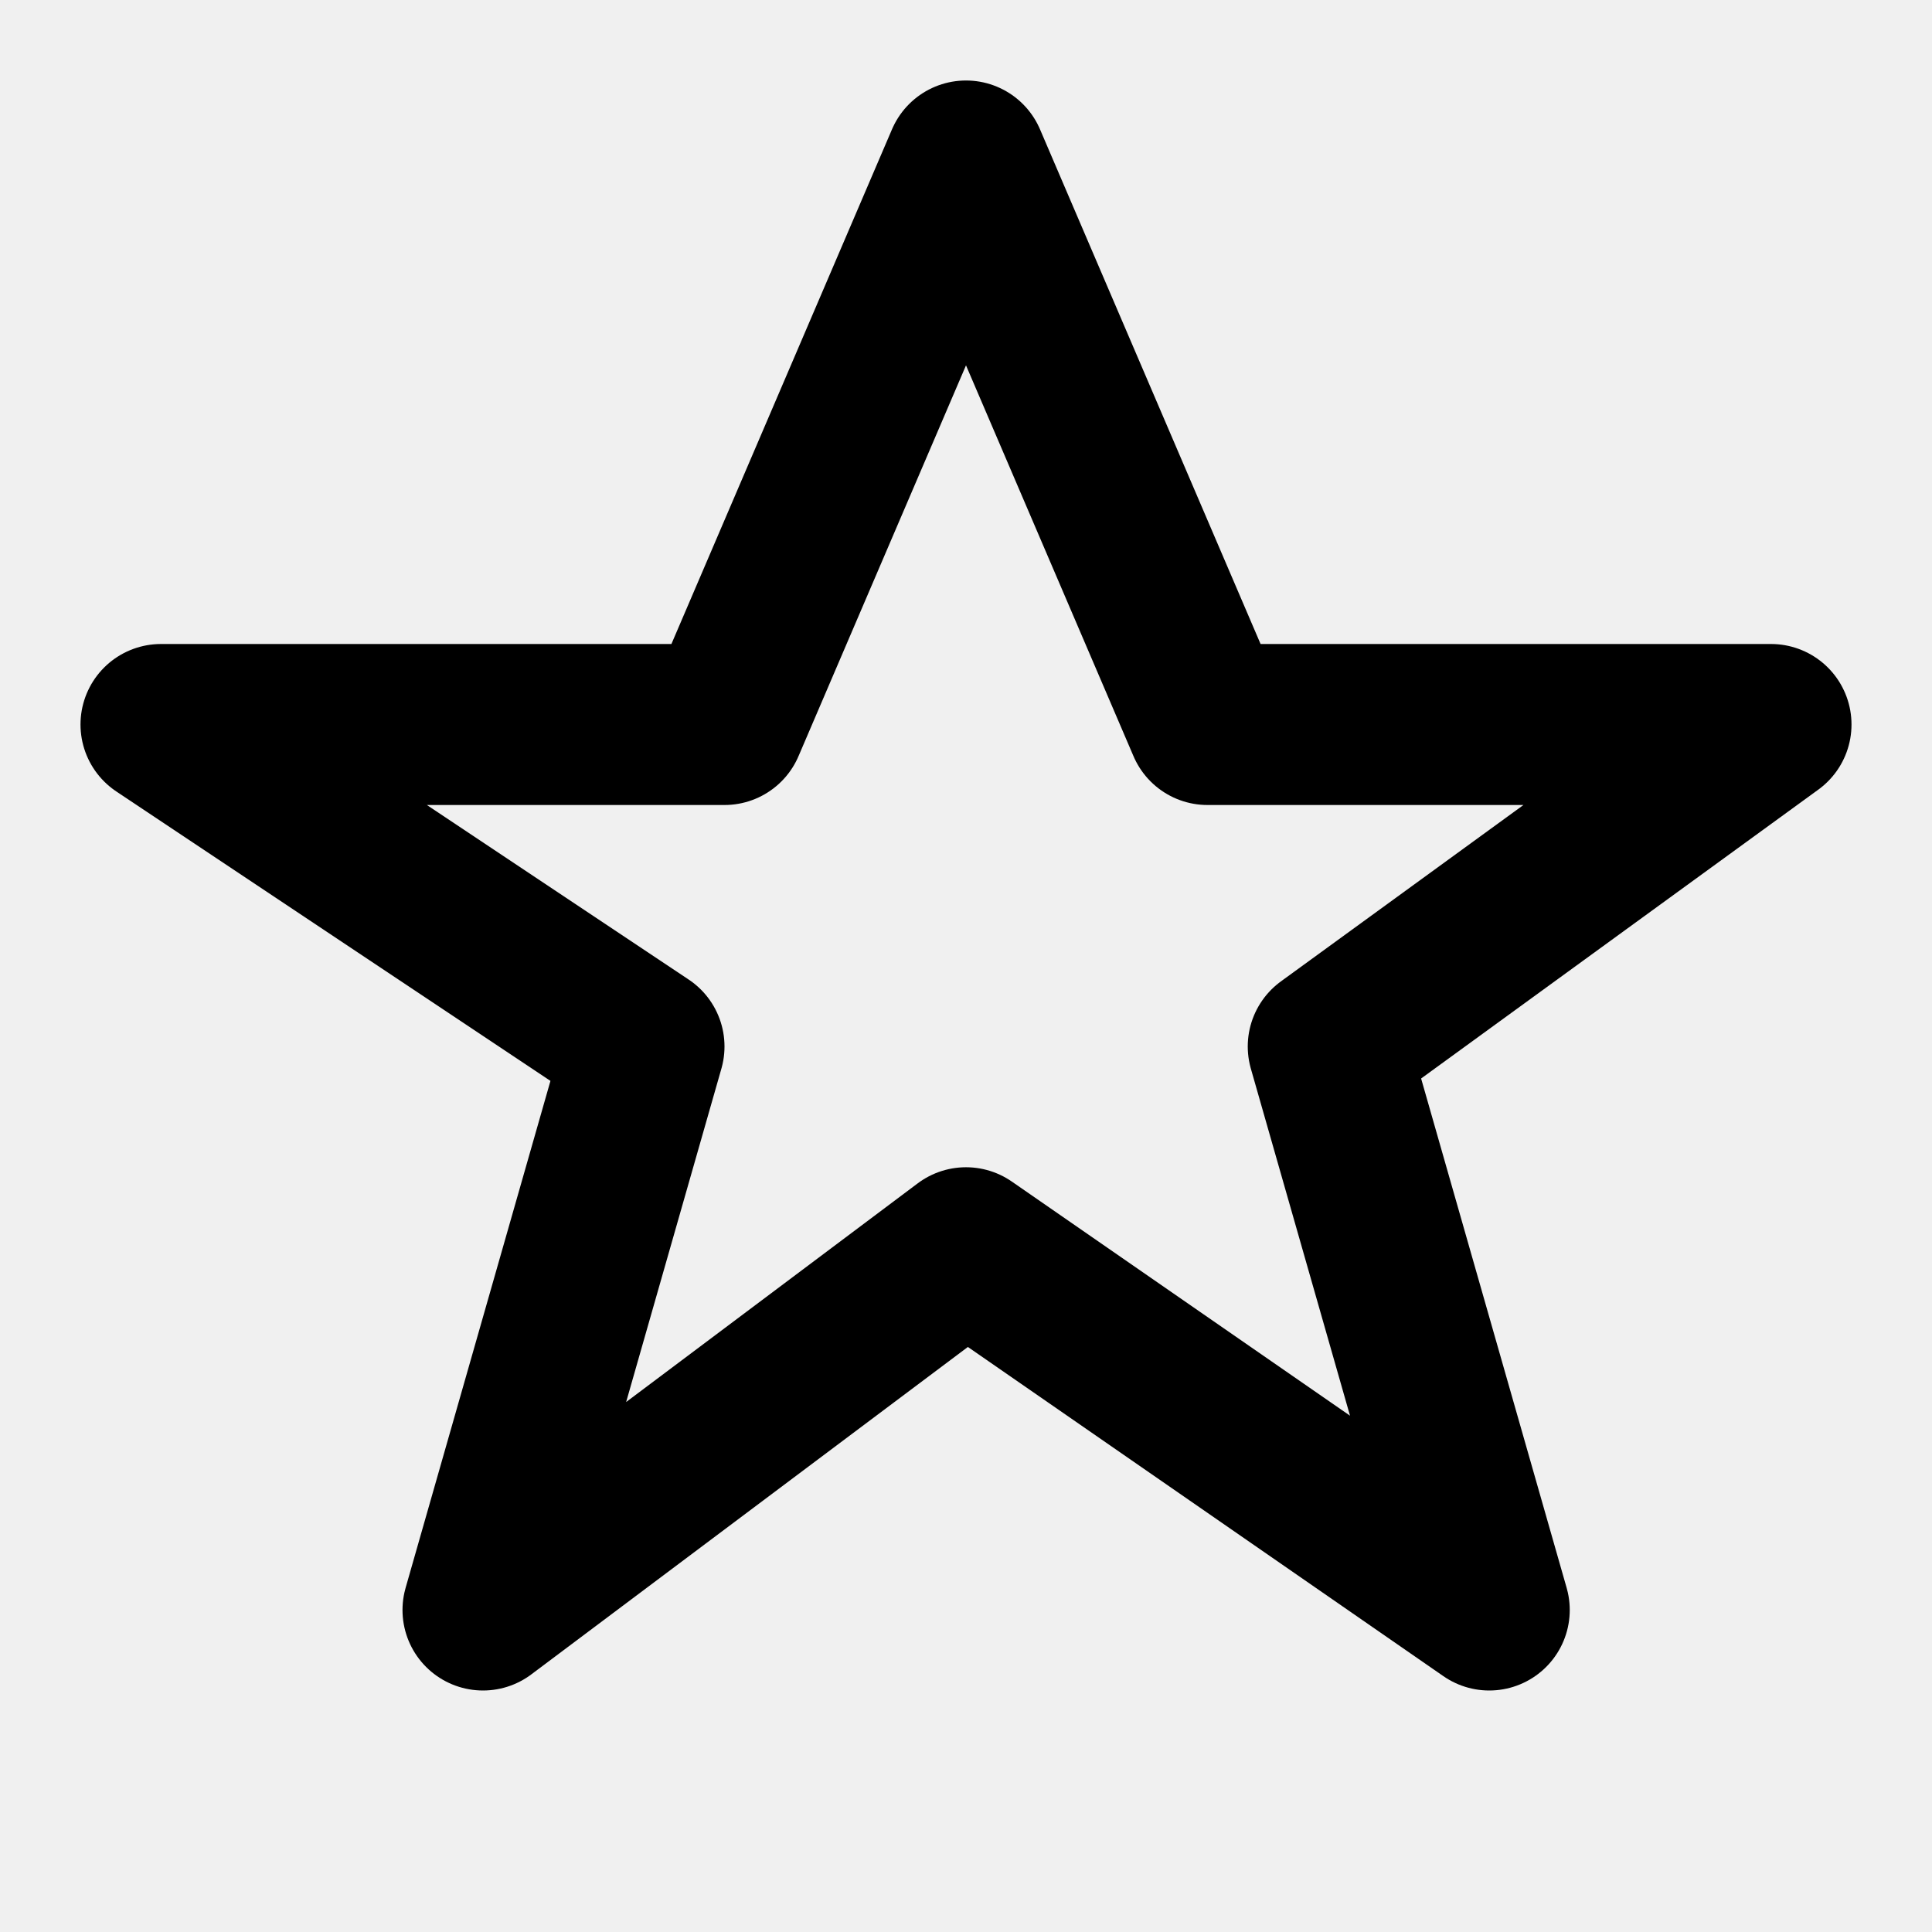
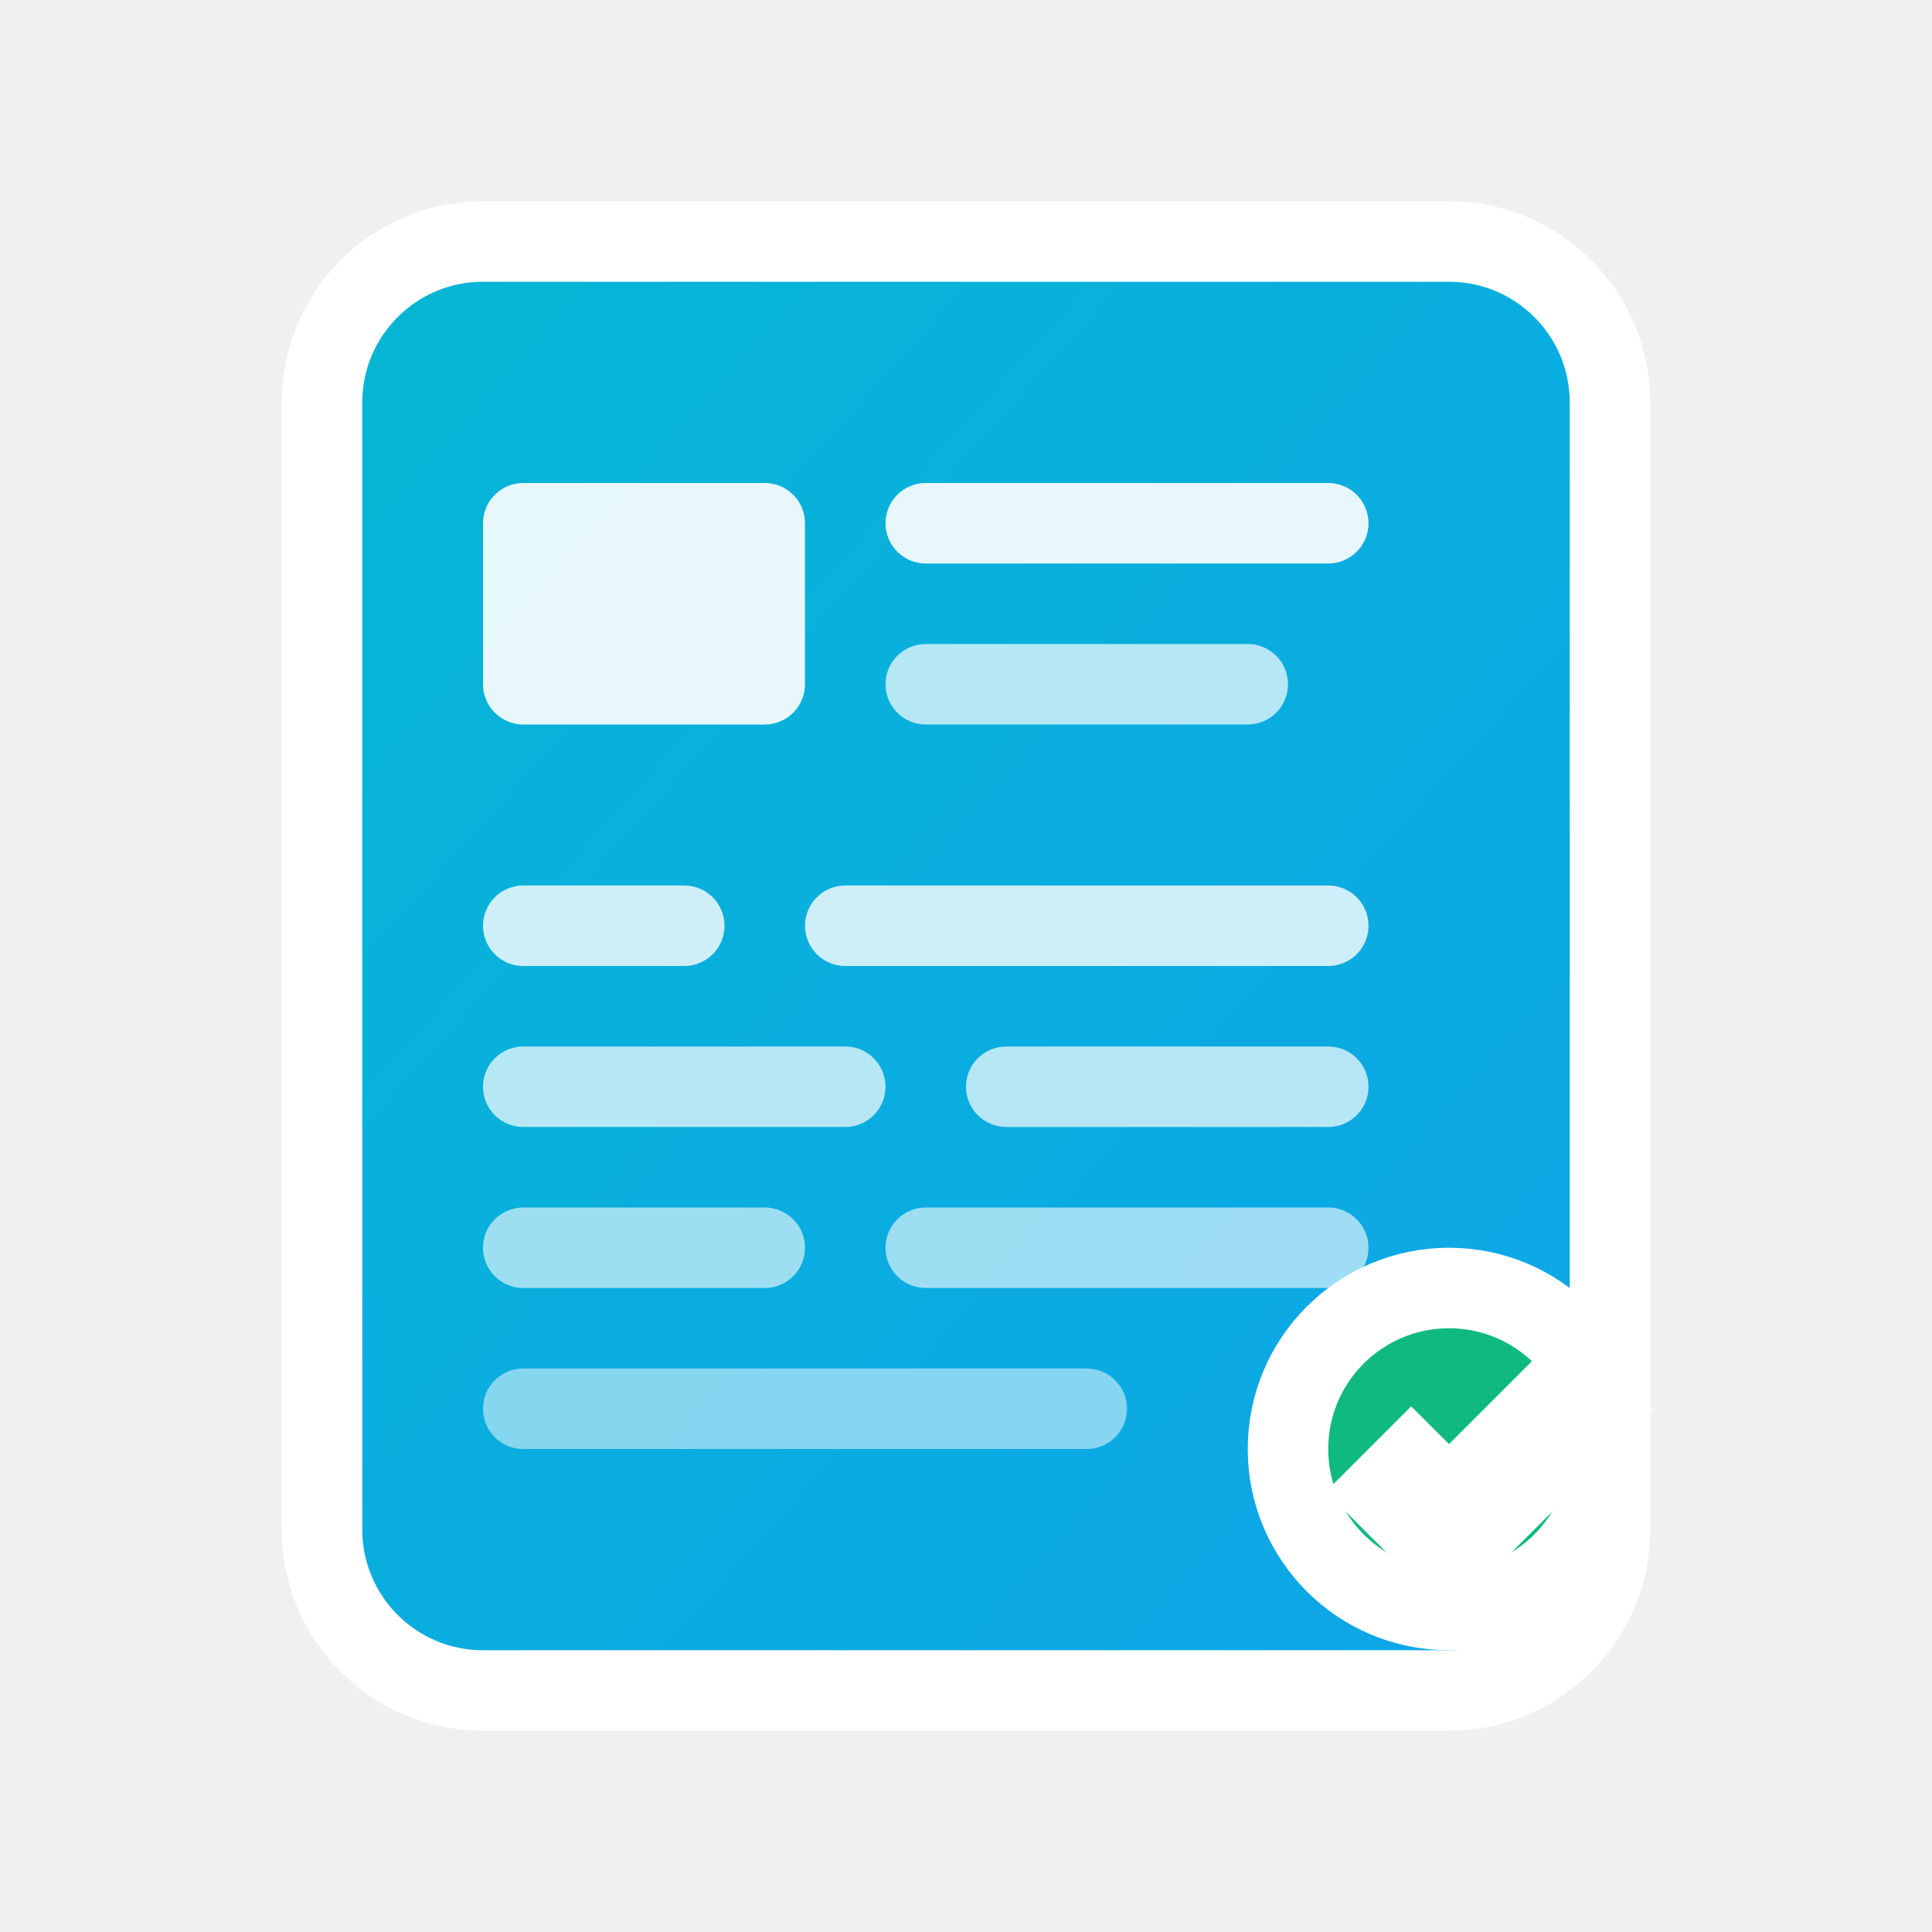
- <svg xmlns="http://www.w3.org/2000/svg" width="24" height="24" viewBox="0 0 24 24" fill="none" stroke="currentColor" stroke-width="2" stroke-linecap="round" stroke-linejoin="round">
-   <path d="M12 2l3 7h7l-5.5 4 2 7-6.5-4.5L6 20l2-7L2 9h7z" />
+ <svg xmlns="http://www.w3.org/2000/svg" width="24" height="24" viewBox="0 0 24 24" fill="none">
+   <defs>
+     <linearGradient id="ocrGradient" x1="0%" y1="0%" x2="100%" y2="100%">
+       <stop offset="0%" style="stop-color:#06B6D4;stop-opacity:1" />
+       <stop offset="100%" style="stop-color:#0EA5E9;stop-opacity:1" />
+     </linearGradient>
+   </defs>
+   <rect x="4" y="3" width="16" height="18" rx="2" fill="url(#ocrGradient)" stroke="white" stroke-width="1" />
+   <rect x="6" y="6" width="4" height="3" rx="0.5" fill="white" opacity="0.9" />
+   <rect x="11" y="6" width="6" height="1" rx="0.5" fill="white" opacity="0.9" />
+   <rect x="11" y="8" width="5" height="1" rx="0.5" fill="white" opacity="0.7" />
+   <rect x="6" y="11" width="3" height="1" rx="0.5" fill="white" opacity="0.8" />
+   <rect x="10" y="11" width="7" height="1" rx="0.5" fill="white" opacity="0.8" />
+   <rect x="6" y="13" width="5" height="1" rx="0.5" fill="white" opacity="0.7" />
+   <rect x="12" y="13" width="5" height="1" rx="0.5" fill="white" opacity="0.7" />
+   <rect x="6" y="15" width="4" height="1" rx="0.5" fill="white" opacity="0.6" />
+   <rect x="11" y="15" width="6" height="1" rx="0.5" fill="white" opacity="0.6" />
+   <rect x="6" y="17" width="8" height="1" rx="0.5" fill="white" opacity="0.5" />
+   <circle cx="18" cy="18" r="2" fill="#10B981" stroke="white" stroke-width="1" />
+   <path d="M17 18l1 1l2-2" stroke="white" stroke-width="1.5" fill="none" />
</svg>
